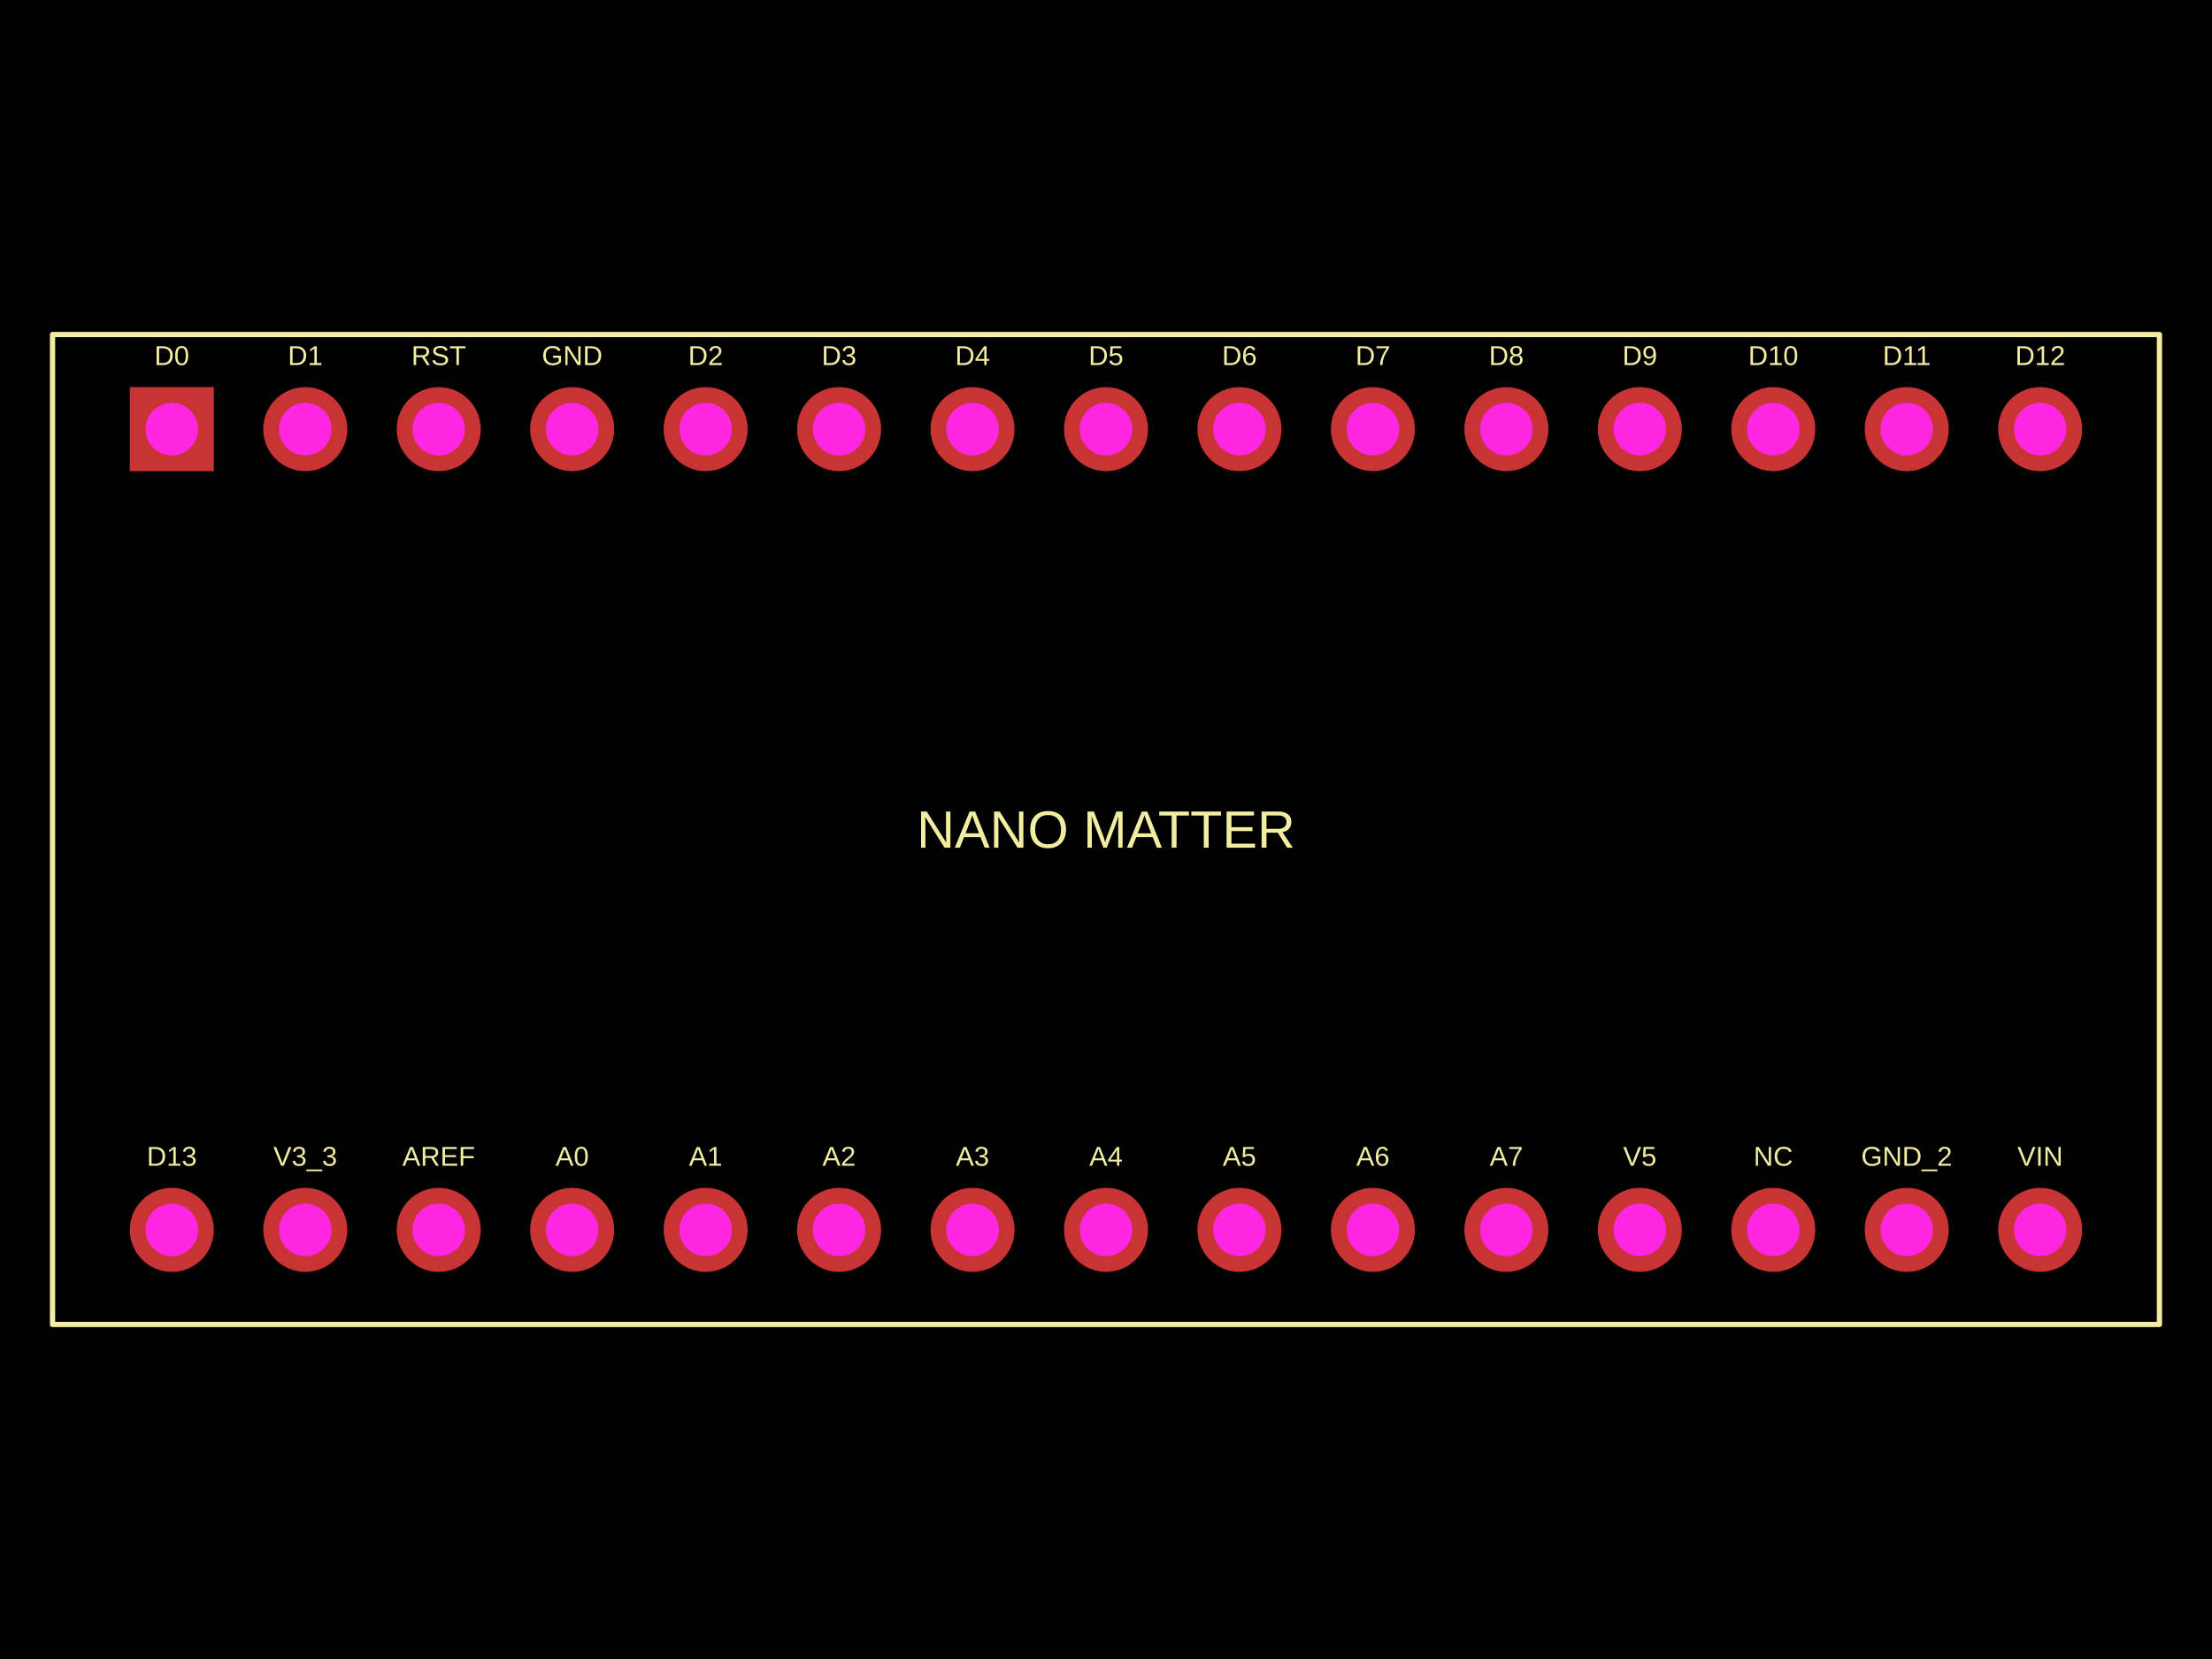
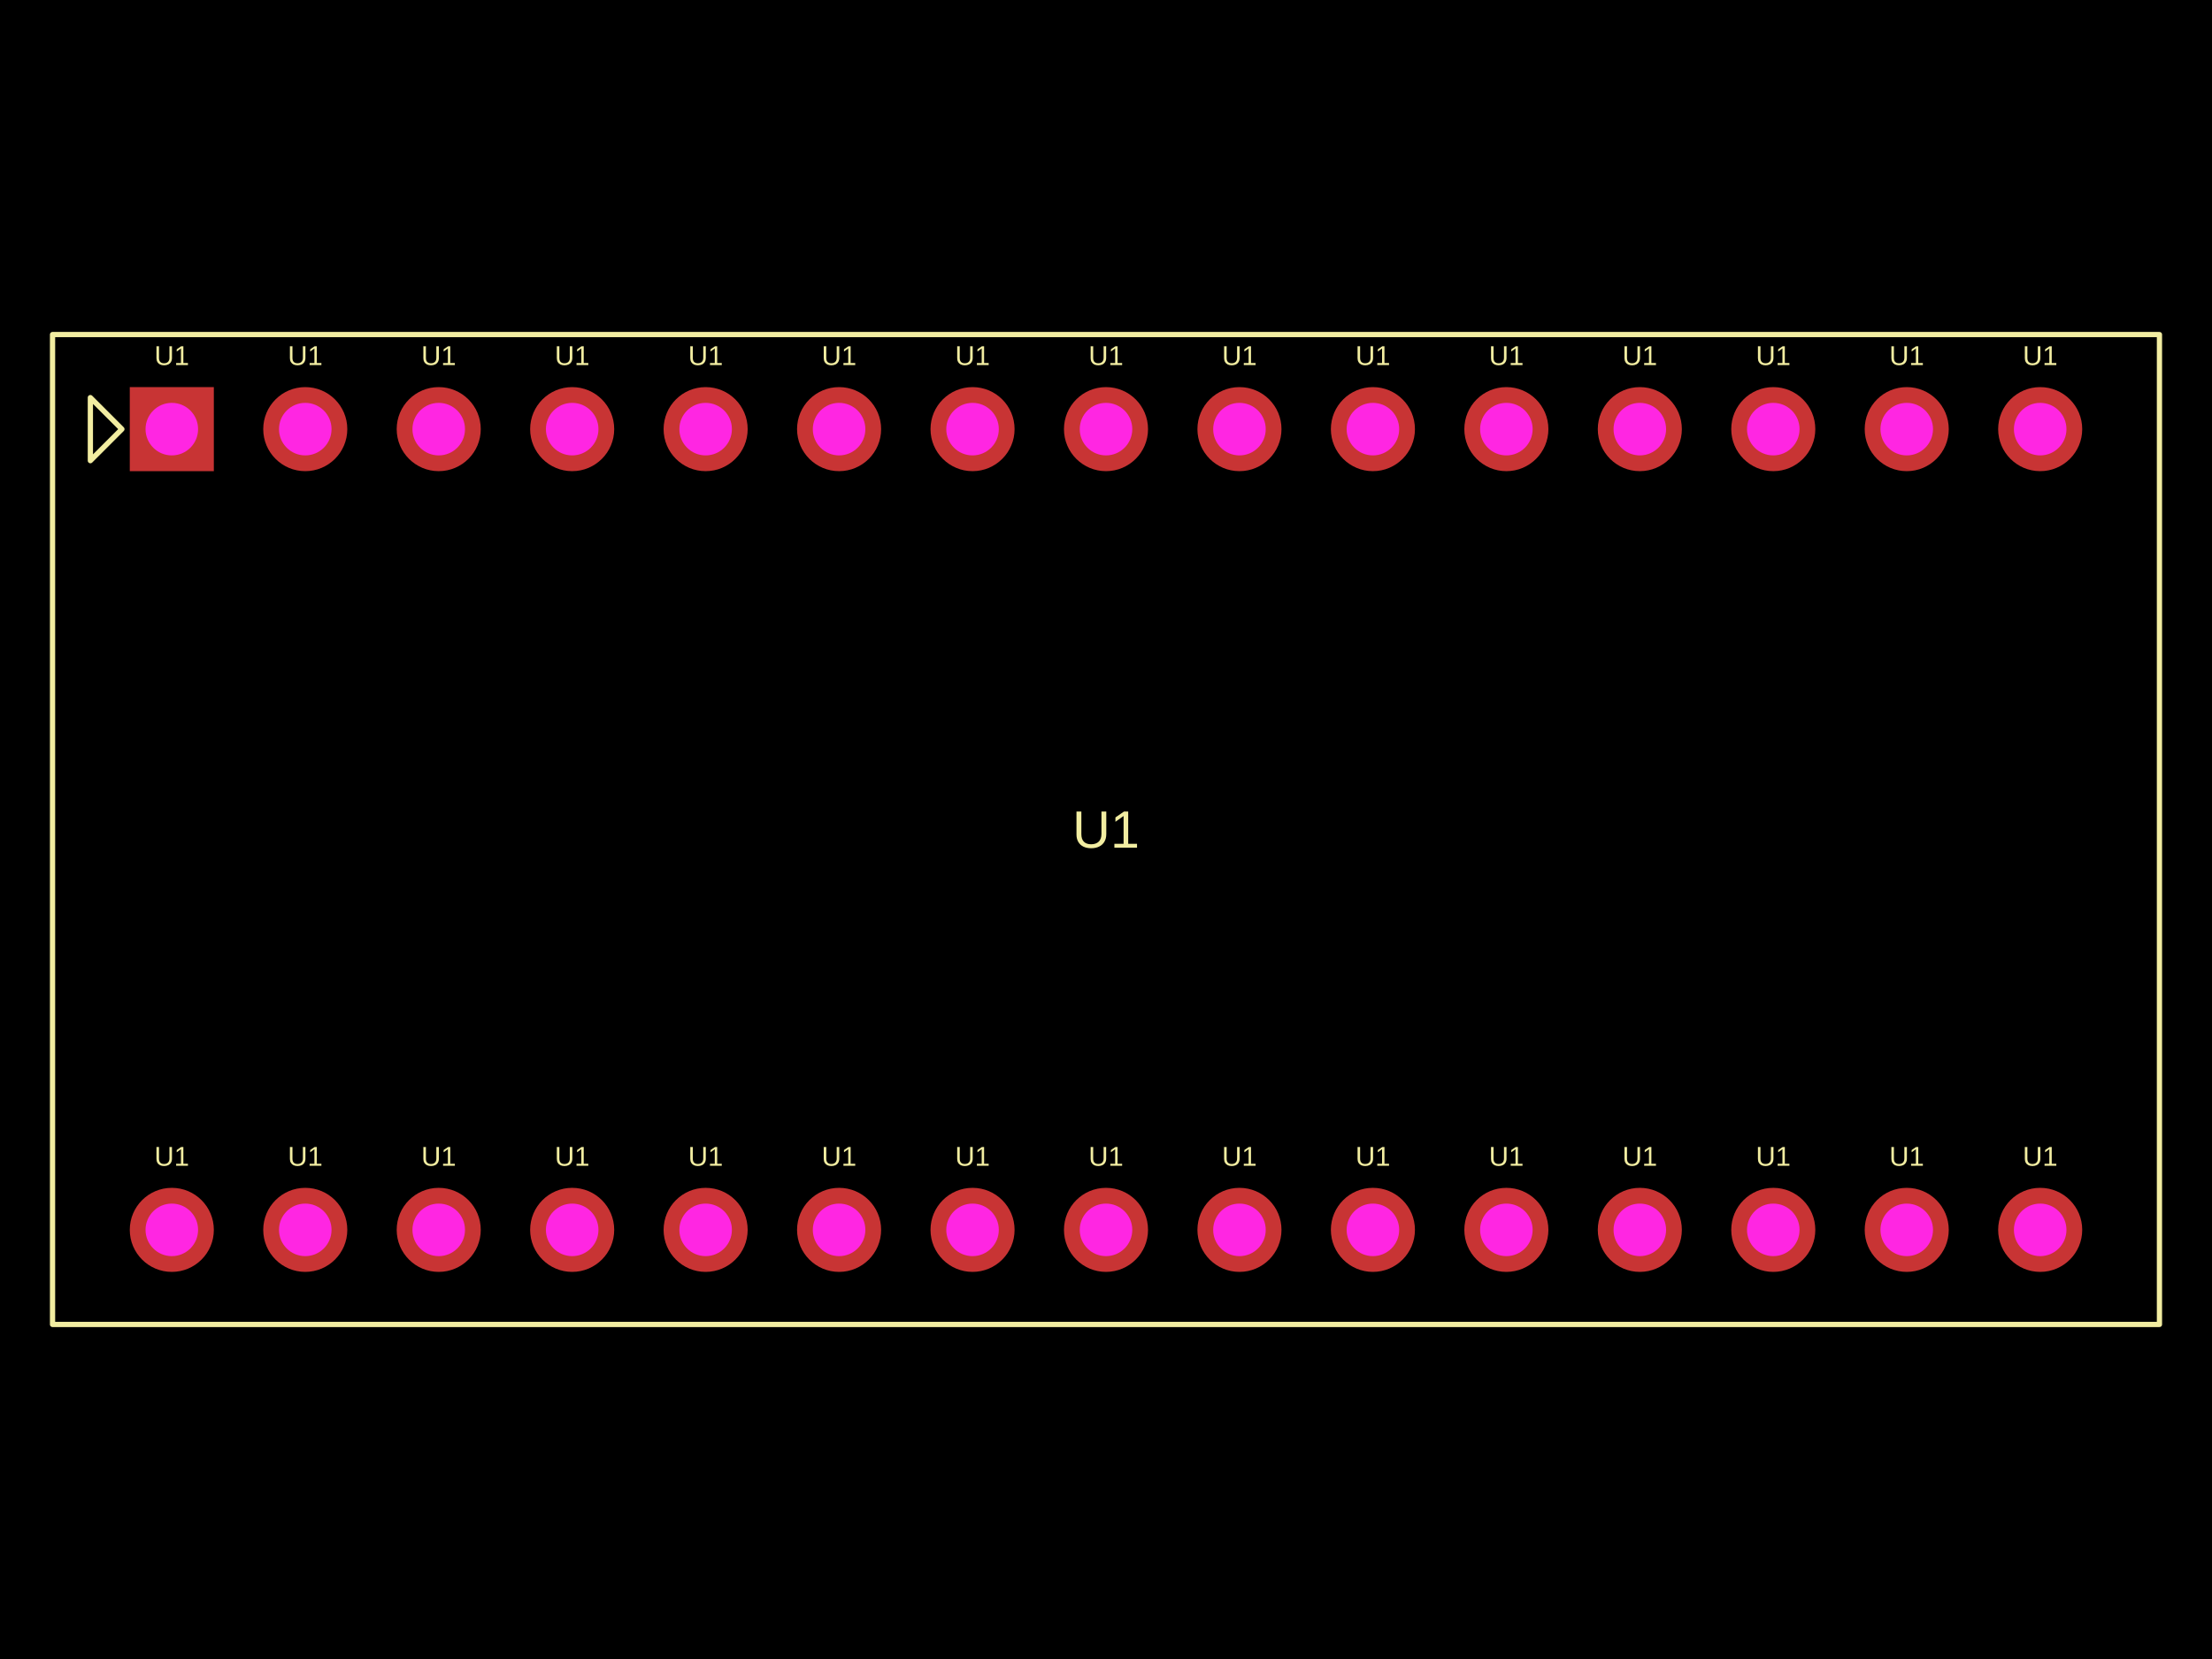
<svg xmlns="http://www.w3.org/2000/svg" width="800" height="600" data-software-used-string="@tscircuit/core@0.0.1580">
  <style />
  <rect class="boundary" x="0" y="0" fill="#000" width="800" height="600" data-type="pcb_background" data-pcb-layer="global" />
  <rect class="pcb-boundary" fill="none" stroke="#fff" stroke-width="0.3" x="19.002" y="120.998" width="761.995" height="358.005" data-type="pcb_boundary" data-pcb-layer="global" />
-   <text x="0" y="0" dx="0" dy="0" fill="#f2eda1" font-family="Arial, sans-serif" font-size="9.881" text-anchor="middle" dominant-baseline="central" transform="matrix(1,0,0,1,62.13777,128.5986)" class="pcb-silkscreen-text pcb-silkscreen-top" data-pcb-silkscreen-text-id="pcb_silkscreen_text_0" stroke="none" data-type="pcb_silkscreen_text" data-pcb-layer="top">D0</text>
-   <text x="0" y="0" dx="0" dy="0" fill="#f2eda1" font-family="Arial, sans-serif" font-size="9.881" text-anchor="middle" dominant-baseline="central" transform="matrix(1,0,0,1,110.4038,128.5986)" class="pcb-silkscreen-text pcb-silkscreen-top" data-pcb-silkscreen-text-id="pcb_silkscreen_text_1" stroke="none" data-type="pcb_silkscreen_text" data-pcb-layer="top">D1</text>
-   <text x="0" y="0" dx="0" dy="0" fill="#f2eda1" font-family="Arial, sans-serif" font-size="9.881" text-anchor="middle" dominant-baseline="central" transform="matrix(1,0,0,1,158.6698,128.5986)" class="pcb-silkscreen-text pcb-silkscreen-top" data-pcb-silkscreen-text-id="pcb_silkscreen_text_2" stroke="none" data-type="pcb_silkscreen_text" data-pcb-layer="top">RST</text>
-   <text x="0" y="0" dx="0" dy="0" fill="#f2eda1" font-family="Arial, sans-serif" font-size="9.881" text-anchor="middle" dominant-baseline="central" transform="matrix(1,0,0,1,206.9359,128.5986)" class="pcb-silkscreen-text pcb-silkscreen-top" data-pcb-silkscreen-text-id="pcb_silkscreen_text_3" stroke="none" data-type="pcb_silkscreen_text" data-pcb-layer="top">GND</text>
-   <text x="0" y="0" dx="0" dy="0" fill="#f2eda1" font-family="Arial, sans-serif" font-size="9.881" text-anchor="middle" dominant-baseline="central" transform="matrix(1,0,0,1,255.2019,128.5986)" class="pcb-silkscreen-text pcb-silkscreen-top" data-pcb-silkscreen-text-id="pcb_silkscreen_text_4" stroke="none" data-type="pcb_silkscreen_text" data-pcb-layer="top">D2</text>
-   <text x="0" y="0" dx="0" dy="0" fill="#f2eda1" font-family="Arial, sans-serif" font-size="9.881" text-anchor="middle" dominant-baseline="central" transform="matrix(1,0,0,1,303.4679,128.5986)" class="pcb-silkscreen-text pcb-silkscreen-top" data-pcb-silkscreen-text-id="pcb_silkscreen_text_5" stroke="none" data-type="pcb_silkscreen_text" data-pcb-layer="top">D3</text>
-   <text x="0" y="0" dx="0" dy="0" fill="#f2eda1" font-family="Arial, sans-serif" font-size="9.881" text-anchor="middle" dominant-baseline="central" transform="matrix(1,0,0,1,351.734,128.5986)" class="pcb-silkscreen-text pcb-silkscreen-top" data-pcb-silkscreen-text-id="pcb_silkscreen_text_6" stroke="none" data-type="pcb_silkscreen_text" data-pcb-layer="top">D4</text>
-   <text x="0" y="0" dx="0" dy="0" fill="#f2eda1" font-family="Arial, sans-serif" font-size="9.881" text-anchor="middle" dominant-baseline="central" transform="matrix(1,0,0,1,400,128.5986)" class="pcb-silkscreen-text pcb-silkscreen-top" data-pcb-silkscreen-text-id="pcb_silkscreen_text_7" stroke="none" data-type="pcb_silkscreen_text" data-pcb-layer="top">D5</text>
-   <text x="0" y="0" dx="0" dy="0" fill="#f2eda1" font-family="Arial, sans-serif" font-size="9.881" text-anchor="middle" dominant-baseline="central" transform="matrix(1,0,0,1,448.266,128.5986)" class="pcb-silkscreen-text pcb-silkscreen-top" data-pcb-silkscreen-text-id="pcb_silkscreen_text_8" stroke="none" data-type="pcb_silkscreen_text" data-pcb-layer="top">D6</text>
-   <text x="0" y="0" dx="0" dy="0" fill="#f2eda1" font-family="Arial, sans-serif" font-size="9.881" text-anchor="middle" dominant-baseline="central" transform="matrix(1,0,0,1,496.5321,128.5986)" class="pcb-silkscreen-text pcb-silkscreen-top" data-pcb-silkscreen-text-id="pcb_silkscreen_text_9" stroke="none" data-type="pcb_silkscreen_text" data-pcb-layer="top">D7</text>
-   <text x="0" y="0" dx="0" dy="0" fill="#f2eda1" font-family="Arial, sans-serif" font-size="9.881" text-anchor="middle" dominant-baseline="central" transform="matrix(1,0,0,1,544.7981,128.5986)" class="pcb-silkscreen-text pcb-silkscreen-top" data-pcb-silkscreen-text-id="pcb_silkscreen_text_10" stroke="none" data-type="pcb_silkscreen_text" data-pcb-layer="top">D8</text>
-   <text x="0" y="0" dx="0" dy="0" fill="#f2eda1" font-family="Arial, sans-serif" font-size="9.881" text-anchor="middle" dominant-baseline="central" transform="matrix(1,0,0,1,593.0641,128.5986)" class="pcb-silkscreen-text pcb-silkscreen-top" data-pcb-silkscreen-text-id="pcb_silkscreen_text_11" stroke="none" data-type="pcb_silkscreen_text" data-pcb-layer="top">D9</text>
-   <text x="0" y="0" dx="0" dy="0" fill="#f2eda1" font-family="Arial, sans-serif" font-size="9.881" text-anchor="middle" dominant-baseline="central" transform="matrix(1,0,0,1,641.3302,128.5986)" class="pcb-silkscreen-text pcb-silkscreen-top" data-pcb-silkscreen-text-id="pcb_silkscreen_text_12" stroke="none" data-type="pcb_silkscreen_text" data-pcb-layer="top">D10</text>
-   <text x="0" y="0" dx="0" dy="0" fill="#f2eda1" font-family="Arial, sans-serif" font-size="9.881" text-anchor="middle" dominant-baseline="central" transform="matrix(1,0,0,1,689.5962,128.5986)" class="pcb-silkscreen-text pcb-silkscreen-top" data-pcb-silkscreen-text-id="pcb_silkscreen_text_13" stroke="none" data-type="pcb_silkscreen_text" data-pcb-layer="top">D11</text>
-   <text x="0" y="0" dx="0" dy="0" fill="#f2eda1" font-family="Arial, sans-serif" font-size="9.881" text-anchor="middle" dominant-baseline="central" transform="matrix(1,0,0,1,737.8622,128.5986)" class="pcb-silkscreen-text pcb-silkscreen-top" data-pcb-silkscreen-text-id="pcb_silkscreen_text_14" stroke="none" data-type="pcb_silkscreen_text" data-pcb-layer="top">D12</text>
-   <text x="0" y="0" dx="0" dy="0" fill="#f2eda1" font-family="Arial, sans-serif" font-size="9.881" text-anchor="middle" dominant-baseline="central" transform="matrix(1,0,0,1,62.13777,418.1948)" class="pcb-silkscreen-text pcb-silkscreen-top" data-pcb-silkscreen-text-id="pcb_silkscreen_text_15" stroke="none" data-type="pcb_silkscreen_text" data-pcb-layer="top">D13</text>
-   <text x="0" y="0" dx="0" dy="0" fill="#f2eda1" font-family="Arial, sans-serif" font-size="9.881" text-anchor="middle" dominant-baseline="central" transform="matrix(1,0,0,1,110.4038,418.1948)" class="pcb-silkscreen-text pcb-silkscreen-top" data-pcb-silkscreen-text-id="pcb_silkscreen_text_16" stroke="none" data-type="pcb_silkscreen_text" data-pcb-layer="top">V3_3</text>
-   <text x="0" y="0" dx="0" dy="0" fill="#f2eda1" font-family="Arial, sans-serif" font-size="9.881" text-anchor="middle" dominant-baseline="central" transform="matrix(1,0,0,1,158.6698,418.1948)" class="pcb-silkscreen-text pcb-silkscreen-top" data-pcb-silkscreen-text-id="pcb_silkscreen_text_17" stroke="none" data-type="pcb_silkscreen_text" data-pcb-layer="top">AREF</text>
-   <text x="0" y="0" dx="0" dy="0" fill="#f2eda1" font-family="Arial, sans-serif" font-size="9.881" text-anchor="middle" dominant-baseline="central" transform="matrix(1,0,0,1,206.9359,418.1948)" class="pcb-silkscreen-text pcb-silkscreen-top" data-pcb-silkscreen-text-id="pcb_silkscreen_text_18" stroke="none" data-type="pcb_silkscreen_text" data-pcb-layer="top">A0</text>
-   <text x="0" y="0" dx="0" dy="0" fill="#f2eda1" font-family="Arial, sans-serif" font-size="9.881" text-anchor="middle" dominant-baseline="central" transform="matrix(1,0,0,1,255.2019,418.1948)" class="pcb-silkscreen-text pcb-silkscreen-top" data-pcb-silkscreen-text-id="pcb_silkscreen_text_19" stroke="none" data-type="pcb_silkscreen_text" data-pcb-layer="top">A1</text>
-   <text x="0" y="0" dx="0" dy="0" fill="#f2eda1" font-family="Arial, sans-serif" font-size="9.881" text-anchor="middle" dominant-baseline="central" transform="matrix(1,0,0,1,303.4679,418.1948)" class="pcb-silkscreen-text pcb-silkscreen-top" data-pcb-silkscreen-text-id="pcb_silkscreen_text_20" stroke="none" data-type="pcb_silkscreen_text" data-pcb-layer="top">A2</text>
-   <text x="0" y="0" dx="0" dy="0" fill="#f2eda1" font-family="Arial, sans-serif" font-size="9.881" text-anchor="middle" dominant-baseline="central" transform="matrix(1,0,0,1,351.734,418.1948)" class="pcb-silkscreen-text pcb-silkscreen-top" data-pcb-silkscreen-text-id="pcb_silkscreen_text_21" stroke="none" data-type="pcb_silkscreen_text" data-pcb-layer="top">A3</text>
-   <text x="0" y="0" dx="0" dy="0" fill="#f2eda1" font-family="Arial, sans-serif" font-size="9.881" text-anchor="middle" dominant-baseline="central" transform="matrix(1,0,0,1,400,418.1948)" class="pcb-silkscreen-text pcb-silkscreen-top" data-pcb-silkscreen-text-id="pcb_silkscreen_text_22" stroke="none" data-type="pcb_silkscreen_text" data-pcb-layer="top">A4</text>
-   <text x="0" y="0" dx="0" dy="0" fill="#f2eda1" font-family="Arial, sans-serif" font-size="9.881" text-anchor="middle" dominant-baseline="central" transform="matrix(1,0,0,1,448.266,418.1948)" class="pcb-silkscreen-text pcb-silkscreen-top" data-pcb-silkscreen-text-id="pcb_silkscreen_text_23" stroke="none" data-type="pcb_silkscreen_text" data-pcb-layer="top">A5</text>
-   <text x="0" y="0" dx="0" dy="0" fill="#f2eda1" font-family="Arial, sans-serif" font-size="9.881" text-anchor="middle" dominant-baseline="central" transform="matrix(1,0,0,1,496.5321,418.1948)" class="pcb-silkscreen-text pcb-silkscreen-top" data-pcb-silkscreen-text-id="pcb_silkscreen_text_24" stroke="none" data-type="pcb_silkscreen_text" data-pcb-layer="top">A6</text>
-   <text x="0" y="0" dx="0" dy="0" fill="#f2eda1" font-family="Arial, sans-serif" font-size="9.881" text-anchor="middle" dominant-baseline="central" transform="matrix(1,0,0,1,544.7981,418.1948)" class="pcb-silkscreen-text pcb-silkscreen-top" data-pcb-silkscreen-text-id="pcb_silkscreen_text_25" stroke="none" data-type="pcb_silkscreen_text" data-pcb-layer="top">A7</text>
-   <text x="0" y="0" dx="0" dy="0" fill="#f2eda1" font-family="Arial, sans-serif" font-size="9.881" text-anchor="middle" dominant-baseline="central" transform="matrix(1,0,0,1,593.0641,418.1948)" class="pcb-silkscreen-text pcb-silkscreen-top" data-pcb-silkscreen-text-id="pcb_silkscreen_text_26" stroke="none" data-type="pcb_silkscreen_text" data-pcb-layer="top">V5</text>
-   <text x="0" y="0" dx="0" dy="0" fill="#f2eda1" font-family="Arial, sans-serif" font-size="9.881" text-anchor="middle" dominant-baseline="central" transform="matrix(1,0,0,1,641.3302,418.1948)" class="pcb-silkscreen-text pcb-silkscreen-top" data-pcb-silkscreen-text-id="pcb_silkscreen_text_27" stroke="none" data-type="pcb_silkscreen_text" data-pcb-layer="top">NC</text>
-   <text x="0" y="0" dx="0" dy="0" fill="#f2eda1" font-family="Arial, sans-serif" font-size="9.881" text-anchor="middle" dominant-baseline="central" transform="matrix(1,0,0,1,689.5962,418.1948)" class="pcb-silkscreen-text pcb-silkscreen-top" data-pcb-silkscreen-text-id="pcb_silkscreen_text_28" stroke="none" data-type="pcb_silkscreen_text" data-pcb-layer="top">GND_2</text>
-   <text x="0" y="0" dx="0" dy="0" fill="#f2eda1" font-family="Arial, sans-serif" font-size="9.881" text-anchor="middle" dominant-baseline="central" transform="matrix(1,0,0,1,737.8622,418.1948)" class="pcb-silkscreen-text pcb-silkscreen-top" data-pcb-silkscreen-text-id="pcb_silkscreen_text_29" stroke="none" data-type="pcb_silkscreen_text" data-pcb-layer="top">VIN</text>
+   <text x="0" y="0" dx="0" dy="0" fill="#f2eda1" font-family="Arial, sans-serif" font-size="9.881" text-anchor="middle" dominant-baseline="central" transform="matrix(1,0,0,1,62.13777,128.5986)" class="pcb-silkscreen-text pcb-silkscreen-top" data-pcb-silkscreen-text-id="pcb_silkscreen_text_0" stroke="none" data-type="pcb_silkscreen_text" data-pcb-layer="top">U1</text>
+   <text x="0" y="0" dx="0" dy="0" fill="#f2eda1" font-family="Arial, sans-serif" font-size="9.881" text-anchor="middle" dominant-baseline="central" transform="matrix(1,0,0,1,110.4038,128.5986)" class="pcb-silkscreen-text pcb-silkscreen-top" data-pcb-silkscreen-text-id="pcb_silkscreen_text_1" stroke="none" data-type="pcb_silkscreen_text" data-pcb-layer="top">U1</text>
+   <text x="0" y="0" dx="0" dy="0" fill="#f2eda1" font-family="Arial, sans-serif" font-size="9.881" text-anchor="middle" dominant-baseline="central" transform="matrix(1,0,0,1,158.6698,128.5986)" class="pcb-silkscreen-text pcb-silkscreen-top" data-pcb-silkscreen-text-id="pcb_silkscreen_text_2" stroke="none" data-type="pcb_silkscreen_text" data-pcb-layer="top">U1</text>
+   <text x="0" y="0" dx="0" dy="0" fill="#f2eda1" font-family="Arial, sans-serif" font-size="9.881" text-anchor="middle" dominant-baseline="central" transform="matrix(1,0,0,1,206.9359,128.5986)" class="pcb-silkscreen-text pcb-silkscreen-top" data-pcb-silkscreen-text-id="pcb_silkscreen_text_3" stroke="none" data-type="pcb_silkscreen_text" data-pcb-layer="top">U1</text>
+   <text x="0" y="0" dx="0" dy="0" fill="#f2eda1" font-family="Arial, sans-serif" font-size="9.881" text-anchor="middle" dominant-baseline="central" transform="matrix(1,0,0,1,255.2019,128.5986)" class="pcb-silkscreen-text pcb-silkscreen-top" data-pcb-silkscreen-text-id="pcb_silkscreen_text_4" stroke="none" data-type="pcb_silkscreen_text" data-pcb-layer="top">U1</text>
+   <text x="0" y="0" dx="0" dy="0" fill="#f2eda1" font-family="Arial, sans-serif" font-size="9.881" text-anchor="middle" dominant-baseline="central" transform="matrix(1,0,0,1,303.4679,128.5986)" class="pcb-silkscreen-text pcb-silkscreen-top" data-pcb-silkscreen-text-id="pcb_silkscreen_text_5" stroke="none" data-type="pcb_silkscreen_text" data-pcb-layer="top">U1</text>
+   <text x="0" y="0" dx="0" dy="0" fill="#f2eda1" font-family="Arial, sans-serif" font-size="9.881" text-anchor="middle" dominant-baseline="central" transform="matrix(1,0,0,1,351.734,128.5986)" class="pcb-silkscreen-text pcb-silkscreen-top" data-pcb-silkscreen-text-id="pcb_silkscreen_text_6" stroke="none" data-type="pcb_silkscreen_text" data-pcb-layer="top">U1</text>
+   <text x="0" y="0" dx="0" dy="0" fill="#f2eda1" font-family="Arial, sans-serif" font-size="9.881" text-anchor="middle" dominant-baseline="central" transform="matrix(1,0,0,1,400,128.5986)" class="pcb-silkscreen-text pcb-silkscreen-top" data-pcb-silkscreen-text-id="pcb_silkscreen_text_7" stroke="none" data-type="pcb_silkscreen_text" data-pcb-layer="top">U1</text>
+   <text x="0" y="0" dx="0" dy="0" fill="#f2eda1" font-family="Arial, sans-serif" font-size="9.881" text-anchor="middle" dominant-baseline="central" transform="matrix(1,0,0,1,448.266,128.5986)" class="pcb-silkscreen-text pcb-silkscreen-top" data-pcb-silkscreen-text-id="pcb_silkscreen_text_8" stroke="none" data-type="pcb_silkscreen_text" data-pcb-layer="top">U1</text>
+   <text x="0" y="0" dx="0" dy="0" fill="#f2eda1" font-family="Arial, sans-serif" font-size="9.881" text-anchor="middle" dominant-baseline="central" transform="matrix(1,0,0,1,496.5321,128.5986)" class="pcb-silkscreen-text pcb-silkscreen-top" data-pcb-silkscreen-text-id="pcb_silkscreen_text_9" stroke="none" data-type="pcb_silkscreen_text" data-pcb-layer="top">U1</text>
+   <text x="0" y="0" dx="0" dy="0" fill="#f2eda1" font-family="Arial, sans-serif" font-size="9.881" text-anchor="middle" dominant-baseline="central" transform="matrix(1,0,0,1,544.7981,128.5986)" class="pcb-silkscreen-text pcb-silkscreen-top" data-pcb-silkscreen-text-id="pcb_silkscreen_text_10" stroke="none" data-type="pcb_silkscreen_text" data-pcb-layer="top">U1</text>
+   <text x="0" y="0" dx="0" dy="0" fill="#f2eda1" font-family="Arial, sans-serif" font-size="9.881" text-anchor="middle" dominant-baseline="central" transform="matrix(1,0,0,1,593.0641,128.5986)" class="pcb-silkscreen-text pcb-silkscreen-top" data-pcb-silkscreen-text-id="pcb_silkscreen_text_11" stroke="none" data-type="pcb_silkscreen_text" data-pcb-layer="top">U1</text>
+   <text x="0" y="0" dx="0" dy="0" fill="#f2eda1" font-family="Arial, sans-serif" font-size="9.881" text-anchor="middle" dominant-baseline="central" transform="matrix(1,0,0,1,641.3302,128.5986)" class="pcb-silkscreen-text pcb-silkscreen-top" data-pcb-silkscreen-text-id="pcb_silkscreen_text_12" stroke="none" data-type="pcb_silkscreen_text" data-pcb-layer="top">U1</text>
+   <text x="0" y="0" dx="0" dy="0" fill="#f2eda1" font-family="Arial, sans-serif" font-size="9.881" text-anchor="middle" dominant-baseline="central" transform="matrix(1,0,0,1,689.5962,128.5986)" class="pcb-silkscreen-text pcb-silkscreen-top" data-pcb-silkscreen-text-id="pcb_silkscreen_text_13" stroke="none" data-type="pcb_silkscreen_text" data-pcb-layer="top">U1</text>
+   <text x="0" y="0" dx="0" dy="0" fill="#f2eda1" font-family="Arial, sans-serif" font-size="9.881" text-anchor="middle" dominant-baseline="central" transform="matrix(1,0,0,1,737.8622,128.5986)" class="pcb-silkscreen-text pcb-silkscreen-top" data-pcb-silkscreen-text-id="pcb_silkscreen_text_14" stroke="none" data-type="pcb_silkscreen_text" data-pcb-layer="top">U1</text>
+   <text x="0" y="0" dx="0" dy="0" fill="#f2eda1" font-family="Arial, sans-serif" font-size="9.881" text-anchor="middle" dominant-baseline="central" transform="matrix(1,0,0,1,62.13777,418.1948)" class="pcb-silkscreen-text pcb-silkscreen-top" data-pcb-silkscreen-text-id="pcb_silkscreen_text_15" stroke="none" data-type="pcb_silkscreen_text" data-pcb-layer="top">U1</text>
+   <text x="0" y="0" dx="0" dy="0" fill="#f2eda1" font-family="Arial, sans-serif" font-size="9.881" text-anchor="middle" dominant-baseline="central" transform="matrix(1,0,0,1,110.4038,418.1948)" class="pcb-silkscreen-text pcb-silkscreen-top" data-pcb-silkscreen-text-id="pcb_silkscreen_text_16" stroke="none" data-type="pcb_silkscreen_text" data-pcb-layer="top">U1</text>
+   <text x="0" y="0" dx="0" dy="0" fill="#f2eda1" font-family="Arial, sans-serif" font-size="9.881" text-anchor="middle" dominant-baseline="central" transform="matrix(1,0,0,1,158.6698,418.1948)" class="pcb-silkscreen-text pcb-silkscreen-top" data-pcb-silkscreen-text-id="pcb_silkscreen_text_17" stroke="none" data-type="pcb_silkscreen_text" data-pcb-layer="top">U1</text>
+   <text x="0" y="0" dx="0" dy="0" fill="#f2eda1" font-family="Arial, sans-serif" font-size="9.881" text-anchor="middle" dominant-baseline="central" transform="matrix(1,0,0,1,206.9359,418.1948)" class="pcb-silkscreen-text pcb-silkscreen-top" data-pcb-silkscreen-text-id="pcb_silkscreen_text_18" stroke="none" data-type="pcb_silkscreen_text" data-pcb-layer="top">U1</text>
+   <text x="0" y="0" dx="0" dy="0" fill="#f2eda1" font-family="Arial, sans-serif" font-size="9.881" text-anchor="middle" dominant-baseline="central" transform="matrix(1,0,0,1,255.2019,418.1948)" class="pcb-silkscreen-text pcb-silkscreen-top" data-pcb-silkscreen-text-id="pcb_silkscreen_text_19" stroke="none" data-type="pcb_silkscreen_text" data-pcb-layer="top">U1</text>
+   <text x="0" y="0" dx="0" dy="0" fill="#f2eda1" font-family="Arial, sans-serif" font-size="9.881" text-anchor="middle" dominant-baseline="central" transform="matrix(1,0,0,1,303.4679,418.1948)" class="pcb-silkscreen-text pcb-silkscreen-top" data-pcb-silkscreen-text-id="pcb_silkscreen_text_20" stroke="none" data-type="pcb_silkscreen_text" data-pcb-layer="top">U1</text>
+   <text x="0" y="0" dx="0" dy="0" fill="#f2eda1" font-family="Arial, sans-serif" font-size="9.881" text-anchor="middle" dominant-baseline="central" transform="matrix(1,0,0,1,351.734,418.1948)" class="pcb-silkscreen-text pcb-silkscreen-top" data-pcb-silkscreen-text-id="pcb_silkscreen_text_21" stroke="none" data-type="pcb_silkscreen_text" data-pcb-layer="top">U1</text>
+   <text x="0" y="0" dx="0" dy="0" fill="#f2eda1" font-family="Arial, sans-serif" font-size="9.881" text-anchor="middle" dominant-baseline="central" transform="matrix(1,0,0,1,400,418.1948)" class="pcb-silkscreen-text pcb-silkscreen-top" data-pcb-silkscreen-text-id="pcb_silkscreen_text_22" stroke="none" data-type="pcb_silkscreen_text" data-pcb-layer="top">U1</text>
+   <text x="0" y="0" dx="0" dy="0" fill="#f2eda1" font-family="Arial, sans-serif" font-size="9.881" text-anchor="middle" dominant-baseline="central" transform="matrix(1,0,0,1,448.266,418.1948)" class="pcb-silkscreen-text pcb-silkscreen-top" data-pcb-silkscreen-text-id="pcb_silkscreen_text_23" stroke="none" data-type="pcb_silkscreen_text" data-pcb-layer="top">U1</text>
+   <text x="0" y="0" dx="0" dy="0" fill="#f2eda1" font-family="Arial, sans-serif" font-size="9.881" text-anchor="middle" dominant-baseline="central" transform="matrix(1,0,0,1,496.5321,418.1948)" class="pcb-silkscreen-text pcb-silkscreen-top" data-pcb-silkscreen-text-id="pcb_silkscreen_text_24" stroke="none" data-type="pcb_silkscreen_text" data-pcb-layer="top">U1</text>
+   <text x="0" y="0" dx="0" dy="0" fill="#f2eda1" font-family="Arial, sans-serif" font-size="9.881" text-anchor="middle" dominant-baseline="central" transform="matrix(1,0,0,1,544.7981,418.1948)" class="pcb-silkscreen-text pcb-silkscreen-top" data-pcb-silkscreen-text-id="pcb_silkscreen_text_25" stroke="none" data-type="pcb_silkscreen_text" data-pcb-layer="top">U1</text>
+   <text x="0" y="0" dx="0" dy="0" fill="#f2eda1" font-family="Arial, sans-serif" font-size="9.881" text-anchor="middle" dominant-baseline="central" transform="matrix(1,0,0,1,593.0641,418.1948)" class="pcb-silkscreen-text pcb-silkscreen-top" data-pcb-silkscreen-text-id="pcb_silkscreen_text_26" stroke="none" data-type="pcb_silkscreen_text" data-pcb-layer="top">U1</text>
+   <text x="0" y="0" dx="0" dy="0" fill="#f2eda1" font-family="Arial, sans-serif" font-size="9.881" text-anchor="middle" dominant-baseline="central" transform="matrix(1,0,0,1,641.3302,418.1948)" class="pcb-silkscreen-text pcb-silkscreen-top" data-pcb-silkscreen-text-id="pcb_silkscreen_text_27" stroke="none" data-type="pcb_silkscreen_text" data-pcb-layer="top">U1</text>
+   <text x="0" y="0" dx="0" dy="0" fill="#f2eda1" font-family="Arial, sans-serif" font-size="9.881" text-anchor="middle" dominant-baseline="central" transform="matrix(1,0,0,1,689.5962,418.1948)" class="pcb-silkscreen-text pcb-silkscreen-top" data-pcb-silkscreen-text-id="pcb_silkscreen_text_28" stroke="none" data-type="pcb_silkscreen_text" data-pcb-layer="top">U1</text>
+   <text x="0" y="0" dx="0" dy="0" fill="#f2eda1" font-family="Arial, sans-serif" font-size="9.881" text-anchor="middle" dominant-baseline="central" transform="matrix(1,0,0,1,737.8622,418.1948)" class="pcb-silkscreen-text pcb-silkscreen-top" data-pcb-silkscreen-text-id="pcb_silkscreen_text_29" stroke="none" data-type="pcb_silkscreen_text" data-pcb-layer="top">U1</text>
  <path class="pcb-silkscreen pcb-silkscreen-top" d="M 19.002 479.002 L 780.998 479.002 L 780.998 120.998 L 19.002 120.998 L 19.002 479.002 Z" fill="none" stroke="#f2eda1" stroke-width="1.9" stroke-linecap="round" stroke-linejoin="round" data-pcb-component-id="pcb_component_0" data-pcb-silkscreen-path-id="pcb_silkscreen_path_0" data-type="pcb_silkscreen_path" data-pcb-layer="top" />
-   <text x="0" y="0" dx="0" dy="0" fill="#f2eda1" font-family="Arial, sans-serif" font-size="19.002" text-anchor="middle" dominant-baseline="central" transform="matrix(1,0,0,1,400,300)" class="pcb-silkscreen-text pcb-silkscreen-top" data-pcb-silkscreen-text-id="pcb_silkscreen_text_30" stroke="none" data-type="pcb_silkscreen_text" data-pcb-layer="top">NANO MATTER</text>
+   <path class="pcb-silkscreen pcb-silkscreen-top" d="M 44.086 155.202 L 32.684 166.603 L 32.684 143.8 L 44.086 155.202 Z" fill="none" stroke="#f2eda1" stroke-width="1.9" stroke-linecap="round" stroke-linejoin="round" data-pcb-component-id="pcb_component_0" data-pcb-silkscreen-path-id="pcb_silkscreen_path_1" data-type="pcb_silkscreen_path" data-pcb-layer="top" />
+   <text x="0" y="0" dx="0" dy="0" fill="#f2eda1" font-family="Arial, sans-serif" font-size="19.002" text-anchor="middle" dominant-baseline="central" transform="matrix(1,0,0,1,400,300)" class="pcb-silkscreen-text pcb-silkscreen-top" data-pcb-silkscreen-text-id="pcb_silkscreen_text_30" stroke="none" data-type="pcb_silkscreen_text" data-pcb-layer="top">U1</text>
  <g data-type="pcb_plated_hole" data-pcb-layer="through" data-pad-name="U1.D0">
    <rect class="pcb-hole-outer-pad" fill="rgb(200, 52, 52)" x="46.936" y="140" width="30.404" height="30.404" data-type="pcb_plated_hole" data-pcb-layer="top" />
    <circle class="pcb-hole-inner" fill="#FF26E2" cx="62.138" cy="155.202" r="9.501" data-type="pcb_plated_hole_drill" data-pcb-layer="drill" />
  </g>
  <g data-type="pcb_plated_hole" data-pcb-layer="through" data-pad-name="U1.D1">
    <circle class="pcb-hole-outer" fill="rgb(200, 52, 52)" cx="110.404" cy="155.202" r="15.202" data-type="pcb_plated_hole" data-pcb-layer="top" />
    <circle class="pcb-hole-inner" fill="#FF26E2" cx="110.404" cy="155.202" r="9.501" data-type="pcb_plated_hole_drill" data-pcb-layer="drill" />
  </g>
  <g data-type="pcb_plated_hole" data-pcb-layer="through" data-pad-name="U1.RST">
    <circle class="pcb-hole-outer" fill="rgb(200, 52, 52)" cx="158.67" cy="155.202" r="15.202" data-type="pcb_plated_hole" data-pcb-layer="top" />
    <circle class="pcb-hole-inner" fill="#FF26E2" cx="158.67" cy="155.202" r="9.501" data-type="pcb_plated_hole_drill" data-pcb-layer="drill" />
  </g>
  <g data-type="pcb_plated_hole" data-pcb-layer="through" data-pad-name="U1.GND">
    <circle class="pcb-hole-outer" fill="rgb(200, 52, 52)" cx="206.936" cy="155.202" r="15.202" data-type="pcb_plated_hole" data-pcb-layer="top" />
    <circle class="pcb-hole-inner" fill="#FF26E2" cx="206.936" cy="155.202" r="9.501" data-type="pcb_plated_hole_drill" data-pcb-layer="drill" />
  </g>
  <g data-type="pcb_plated_hole" data-pcb-layer="through" data-pad-name="U1.D2">
    <circle class="pcb-hole-outer" fill="rgb(200, 52, 52)" cx="255.202" cy="155.202" r="15.202" data-type="pcb_plated_hole" data-pcb-layer="top" />
    <circle class="pcb-hole-inner" fill="#FF26E2" cx="255.202" cy="155.202" r="9.501" data-type="pcb_plated_hole_drill" data-pcb-layer="drill" />
  </g>
  <g data-type="pcb_plated_hole" data-pcb-layer="through" data-pad-name="U1.D3">
    <circle class="pcb-hole-outer" fill="rgb(200, 52, 52)" cx="303.468" cy="155.202" r="15.202" data-type="pcb_plated_hole" data-pcb-layer="top" />
    <circle class="pcb-hole-inner" fill="#FF26E2" cx="303.468" cy="155.202" r="9.501" data-type="pcb_plated_hole_drill" data-pcb-layer="drill" />
  </g>
  <g data-type="pcb_plated_hole" data-pcb-layer="through" data-pad-name="U1.D4">
    <circle class="pcb-hole-outer" fill="rgb(200, 52, 52)" cx="351.734" cy="155.202" r="15.202" data-type="pcb_plated_hole" data-pcb-layer="top" />
    <circle class="pcb-hole-inner" fill="#FF26E2" cx="351.734" cy="155.202" r="9.501" data-type="pcb_plated_hole_drill" data-pcb-layer="drill" />
  </g>
  <g data-type="pcb_plated_hole" data-pcb-layer="through" data-pad-name="U1.D5">
    <circle class="pcb-hole-outer" fill="rgb(200, 52, 52)" cx="400" cy="155.202" r="15.202" data-type="pcb_plated_hole" data-pcb-layer="top" />
    <circle class="pcb-hole-inner" fill="#FF26E2" cx="400" cy="155.202" r="9.501" data-type="pcb_plated_hole_drill" data-pcb-layer="drill" />
  </g>
  <g data-type="pcb_plated_hole" data-pcb-layer="through" data-pad-name="U1.D6">
    <circle class="pcb-hole-outer" fill="rgb(200, 52, 52)" cx="448.266" cy="155.202" r="15.202" data-type="pcb_plated_hole" data-pcb-layer="top" />
    <circle class="pcb-hole-inner" fill="#FF26E2" cx="448.266" cy="155.202" r="9.501" data-type="pcb_plated_hole_drill" data-pcb-layer="drill" />
  </g>
  <g data-type="pcb_plated_hole" data-pcb-layer="through" data-pad-name="U1.D7">
    <circle class="pcb-hole-outer" fill="rgb(200, 52, 52)" cx="496.532" cy="155.202" r="15.202" data-type="pcb_plated_hole" data-pcb-layer="top" />
    <circle class="pcb-hole-inner" fill="#FF26E2" cx="496.532" cy="155.202" r="9.501" data-type="pcb_plated_hole_drill" data-pcb-layer="drill" />
  </g>
  <g data-type="pcb_plated_hole" data-pcb-layer="through" data-pad-name="U1.D8">
    <circle class="pcb-hole-outer" fill="rgb(200, 52, 52)" cx="544.798" cy="155.202" r="15.202" data-type="pcb_plated_hole" data-pcb-layer="top" />
    <circle class="pcb-hole-inner" fill="#FF26E2" cx="544.798" cy="155.202" r="9.501" data-type="pcb_plated_hole_drill" data-pcb-layer="drill" />
  </g>
  <g data-type="pcb_plated_hole" data-pcb-layer="through" data-pad-name="U1.D9">
    <circle class="pcb-hole-outer" fill="rgb(200, 52, 52)" cx="593.064" cy="155.202" r="15.202" data-type="pcb_plated_hole" data-pcb-layer="top" />
    <circle class="pcb-hole-inner" fill="#FF26E2" cx="593.064" cy="155.202" r="9.501" data-type="pcb_plated_hole_drill" data-pcb-layer="drill" />
  </g>
  <g data-type="pcb_plated_hole" data-pcb-layer="through" data-pad-name="U1.D10">
    <circle class="pcb-hole-outer" fill="rgb(200, 52, 52)" cx="641.33" cy="155.202" r="15.202" data-type="pcb_plated_hole" data-pcb-layer="top" />
    <circle class="pcb-hole-inner" fill="#FF26E2" cx="641.33" cy="155.202" r="9.501" data-type="pcb_plated_hole_drill" data-pcb-layer="drill" />
  </g>
  <g data-type="pcb_plated_hole" data-pcb-layer="through" data-pad-name="U1.D11">
    <circle class="pcb-hole-outer" fill="rgb(200, 52, 52)" cx="689.596" cy="155.202" r="15.202" data-type="pcb_plated_hole" data-pcb-layer="top" />
    <circle class="pcb-hole-inner" fill="#FF26E2" cx="689.596" cy="155.202" r="9.501" data-type="pcb_plated_hole_drill" data-pcb-layer="drill" />
  </g>
  <g data-type="pcb_plated_hole" data-pcb-layer="through" data-pad-name="U1.D12">
    <circle class="pcb-hole-outer" fill="rgb(200, 52, 52)" cx="737.862" cy="155.202" r="15.202" data-type="pcb_plated_hole" data-pcb-layer="top" />
    <circle class="pcb-hole-inner" fill="#FF26E2" cx="737.862" cy="155.202" r="9.501" data-type="pcb_plated_hole_drill" data-pcb-layer="drill" />
  </g>
  <g data-type="pcb_plated_hole" data-pcb-layer="through" data-pad-name="U1.D13">
    <circle class="pcb-hole-outer" fill="rgb(200, 52, 52)" cx="62.138" cy="444.798" r="15.202" data-type="pcb_plated_hole" data-pcb-layer="top" />
    <circle class="pcb-hole-inner" fill="#FF26E2" cx="62.138" cy="444.798" r="9.501" data-type="pcb_plated_hole_drill" data-pcb-layer="drill" />
  </g>
  <g data-type="pcb_plated_hole" data-pcb-layer="through" data-pad-name="U1.V3_3">
    <circle class="pcb-hole-outer" fill="rgb(200, 52, 52)" cx="110.404" cy="444.798" r="15.202" data-type="pcb_plated_hole" data-pcb-layer="top" />
    <circle class="pcb-hole-inner" fill="#FF26E2" cx="110.404" cy="444.798" r="9.501" data-type="pcb_plated_hole_drill" data-pcb-layer="drill" />
  </g>
  <g data-type="pcb_plated_hole" data-pcb-layer="through" data-pad-name="U1.AREF">
    <circle class="pcb-hole-outer" fill="rgb(200, 52, 52)" cx="158.67" cy="444.798" r="15.202" data-type="pcb_plated_hole" data-pcb-layer="top" />
    <circle class="pcb-hole-inner" fill="#FF26E2" cx="158.67" cy="444.798" r="9.501" data-type="pcb_plated_hole_drill" data-pcb-layer="drill" />
  </g>
  <g data-type="pcb_plated_hole" data-pcb-layer="through" data-pad-name="U1.A0">
    <circle class="pcb-hole-outer" fill="rgb(200, 52, 52)" cx="206.936" cy="444.798" r="15.202" data-type="pcb_plated_hole" data-pcb-layer="top" />
    <circle class="pcb-hole-inner" fill="#FF26E2" cx="206.936" cy="444.798" r="9.501" data-type="pcb_plated_hole_drill" data-pcb-layer="drill" />
  </g>
  <g data-type="pcb_plated_hole" data-pcb-layer="through" data-pad-name="U1.A1">
    <circle class="pcb-hole-outer" fill="rgb(200, 52, 52)" cx="255.202" cy="444.798" r="15.202" data-type="pcb_plated_hole" data-pcb-layer="top" />
    <circle class="pcb-hole-inner" fill="#FF26E2" cx="255.202" cy="444.798" r="9.501" data-type="pcb_plated_hole_drill" data-pcb-layer="drill" />
  </g>
  <g data-type="pcb_plated_hole" data-pcb-layer="through" data-pad-name="U1.A2">
    <circle class="pcb-hole-outer" fill="rgb(200, 52, 52)" cx="303.468" cy="444.798" r="15.202" data-type="pcb_plated_hole" data-pcb-layer="top" />
    <circle class="pcb-hole-inner" fill="#FF26E2" cx="303.468" cy="444.798" r="9.501" data-type="pcb_plated_hole_drill" data-pcb-layer="drill" />
  </g>
  <g data-type="pcb_plated_hole" data-pcb-layer="through" data-pad-name="U1.A3">
    <circle class="pcb-hole-outer" fill="rgb(200, 52, 52)" cx="351.734" cy="444.798" r="15.202" data-type="pcb_plated_hole" data-pcb-layer="top" />
    <circle class="pcb-hole-inner" fill="#FF26E2" cx="351.734" cy="444.798" r="9.501" data-type="pcb_plated_hole_drill" data-pcb-layer="drill" />
  </g>
  <g data-type="pcb_plated_hole" data-pcb-layer="through" data-pad-name="U1.A4">
    <circle class="pcb-hole-outer" fill="rgb(200, 52, 52)" cx="400" cy="444.798" r="15.202" data-type="pcb_plated_hole" data-pcb-layer="top" />
    <circle class="pcb-hole-inner" fill="#FF26E2" cx="400" cy="444.798" r="9.501" data-type="pcb_plated_hole_drill" data-pcb-layer="drill" />
  </g>
  <g data-type="pcb_plated_hole" data-pcb-layer="through" data-pad-name="U1.A5">
    <circle class="pcb-hole-outer" fill="rgb(200, 52, 52)" cx="448.266" cy="444.798" r="15.202" data-type="pcb_plated_hole" data-pcb-layer="top" />
    <circle class="pcb-hole-inner" fill="#FF26E2" cx="448.266" cy="444.798" r="9.501" data-type="pcb_plated_hole_drill" data-pcb-layer="drill" />
  </g>
  <g data-type="pcb_plated_hole" data-pcb-layer="through" data-pad-name="U1.A6">
    <circle class="pcb-hole-outer" fill="rgb(200, 52, 52)" cx="496.532" cy="444.798" r="15.202" data-type="pcb_plated_hole" data-pcb-layer="top" />
    <circle class="pcb-hole-inner" fill="#FF26E2" cx="496.532" cy="444.798" r="9.501" data-type="pcb_plated_hole_drill" data-pcb-layer="drill" />
  </g>
  <g data-type="pcb_plated_hole" data-pcb-layer="through" data-pad-name="U1.A7">
    <circle class="pcb-hole-outer" fill="rgb(200, 52, 52)" cx="544.798" cy="444.798" r="15.202" data-type="pcb_plated_hole" data-pcb-layer="top" />
    <circle class="pcb-hole-inner" fill="#FF26E2" cx="544.798" cy="444.798" r="9.501" data-type="pcb_plated_hole_drill" data-pcb-layer="drill" />
  </g>
  <g data-type="pcb_plated_hole" data-pcb-layer="through" data-pad-name="U1.V5">
    <circle class="pcb-hole-outer" fill="rgb(200, 52, 52)" cx="593.064" cy="444.798" r="15.202" data-type="pcb_plated_hole" data-pcb-layer="top" />
    <circle class="pcb-hole-inner" fill="#FF26E2" cx="593.064" cy="444.798" r="9.501" data-type="pcb_plated_hole_drill" data-pcb-layer="drill" />
  </g>
  <g data-type="pcb_plated_hole" data-pcb-layer="through" data-pad-name="U1.NC">
    <circle class="pcb-hole-outer" fill="rgb(200, 52, 52)" cx="641.33" cy="444.798" r="15.202" data-type="pcb_plated_hole" data-pcb-layer="top" />
    <circle class="pcb-hole-inner" fill="#FF26E2" cx="641.33" cy="444.798" r="9.501" data-type="pcb_plated_hole_drill" data-pcb-layer="drill" />
  </g>
  <g data-type="pcb_plated_hole" data-pcb-layer="through" data-pad-name="U1.GND_2">
    <circle class="pcb-hole-outer" fill="rgb(200, 52, 52)" cx="689.596" cy="444.798" r="15.202" data-type="pcb_plated_hole" data-pcb-layer="top" />
    <circle class="pcb-hole-inner" fill="#FF26E2" cx="689.596" cy="444.798" r="9.501" data-type="pcb_plated_hole_drill" data-pcb-layer="drill" />
  </g>
  <g data-type="pcb_plated_hole" data-pcb-layer="through" data-pad-name="U1.VIN">
    <circle class="pcb-hole-outer" fill="rgb(200, 52, 52)" cx="737.862" cy="444.798" r="15.202" data-type="pcb_plated_hole" data-pcb-layer="top" />
    <circle class="pcb-hole-inner" fill="#FF26E2" cx="737.862" cy="444.798" r="9.501" data-type="pcb_plated_hole_drill" data-pcb-layer="drill" />
  </g>
</svg>
